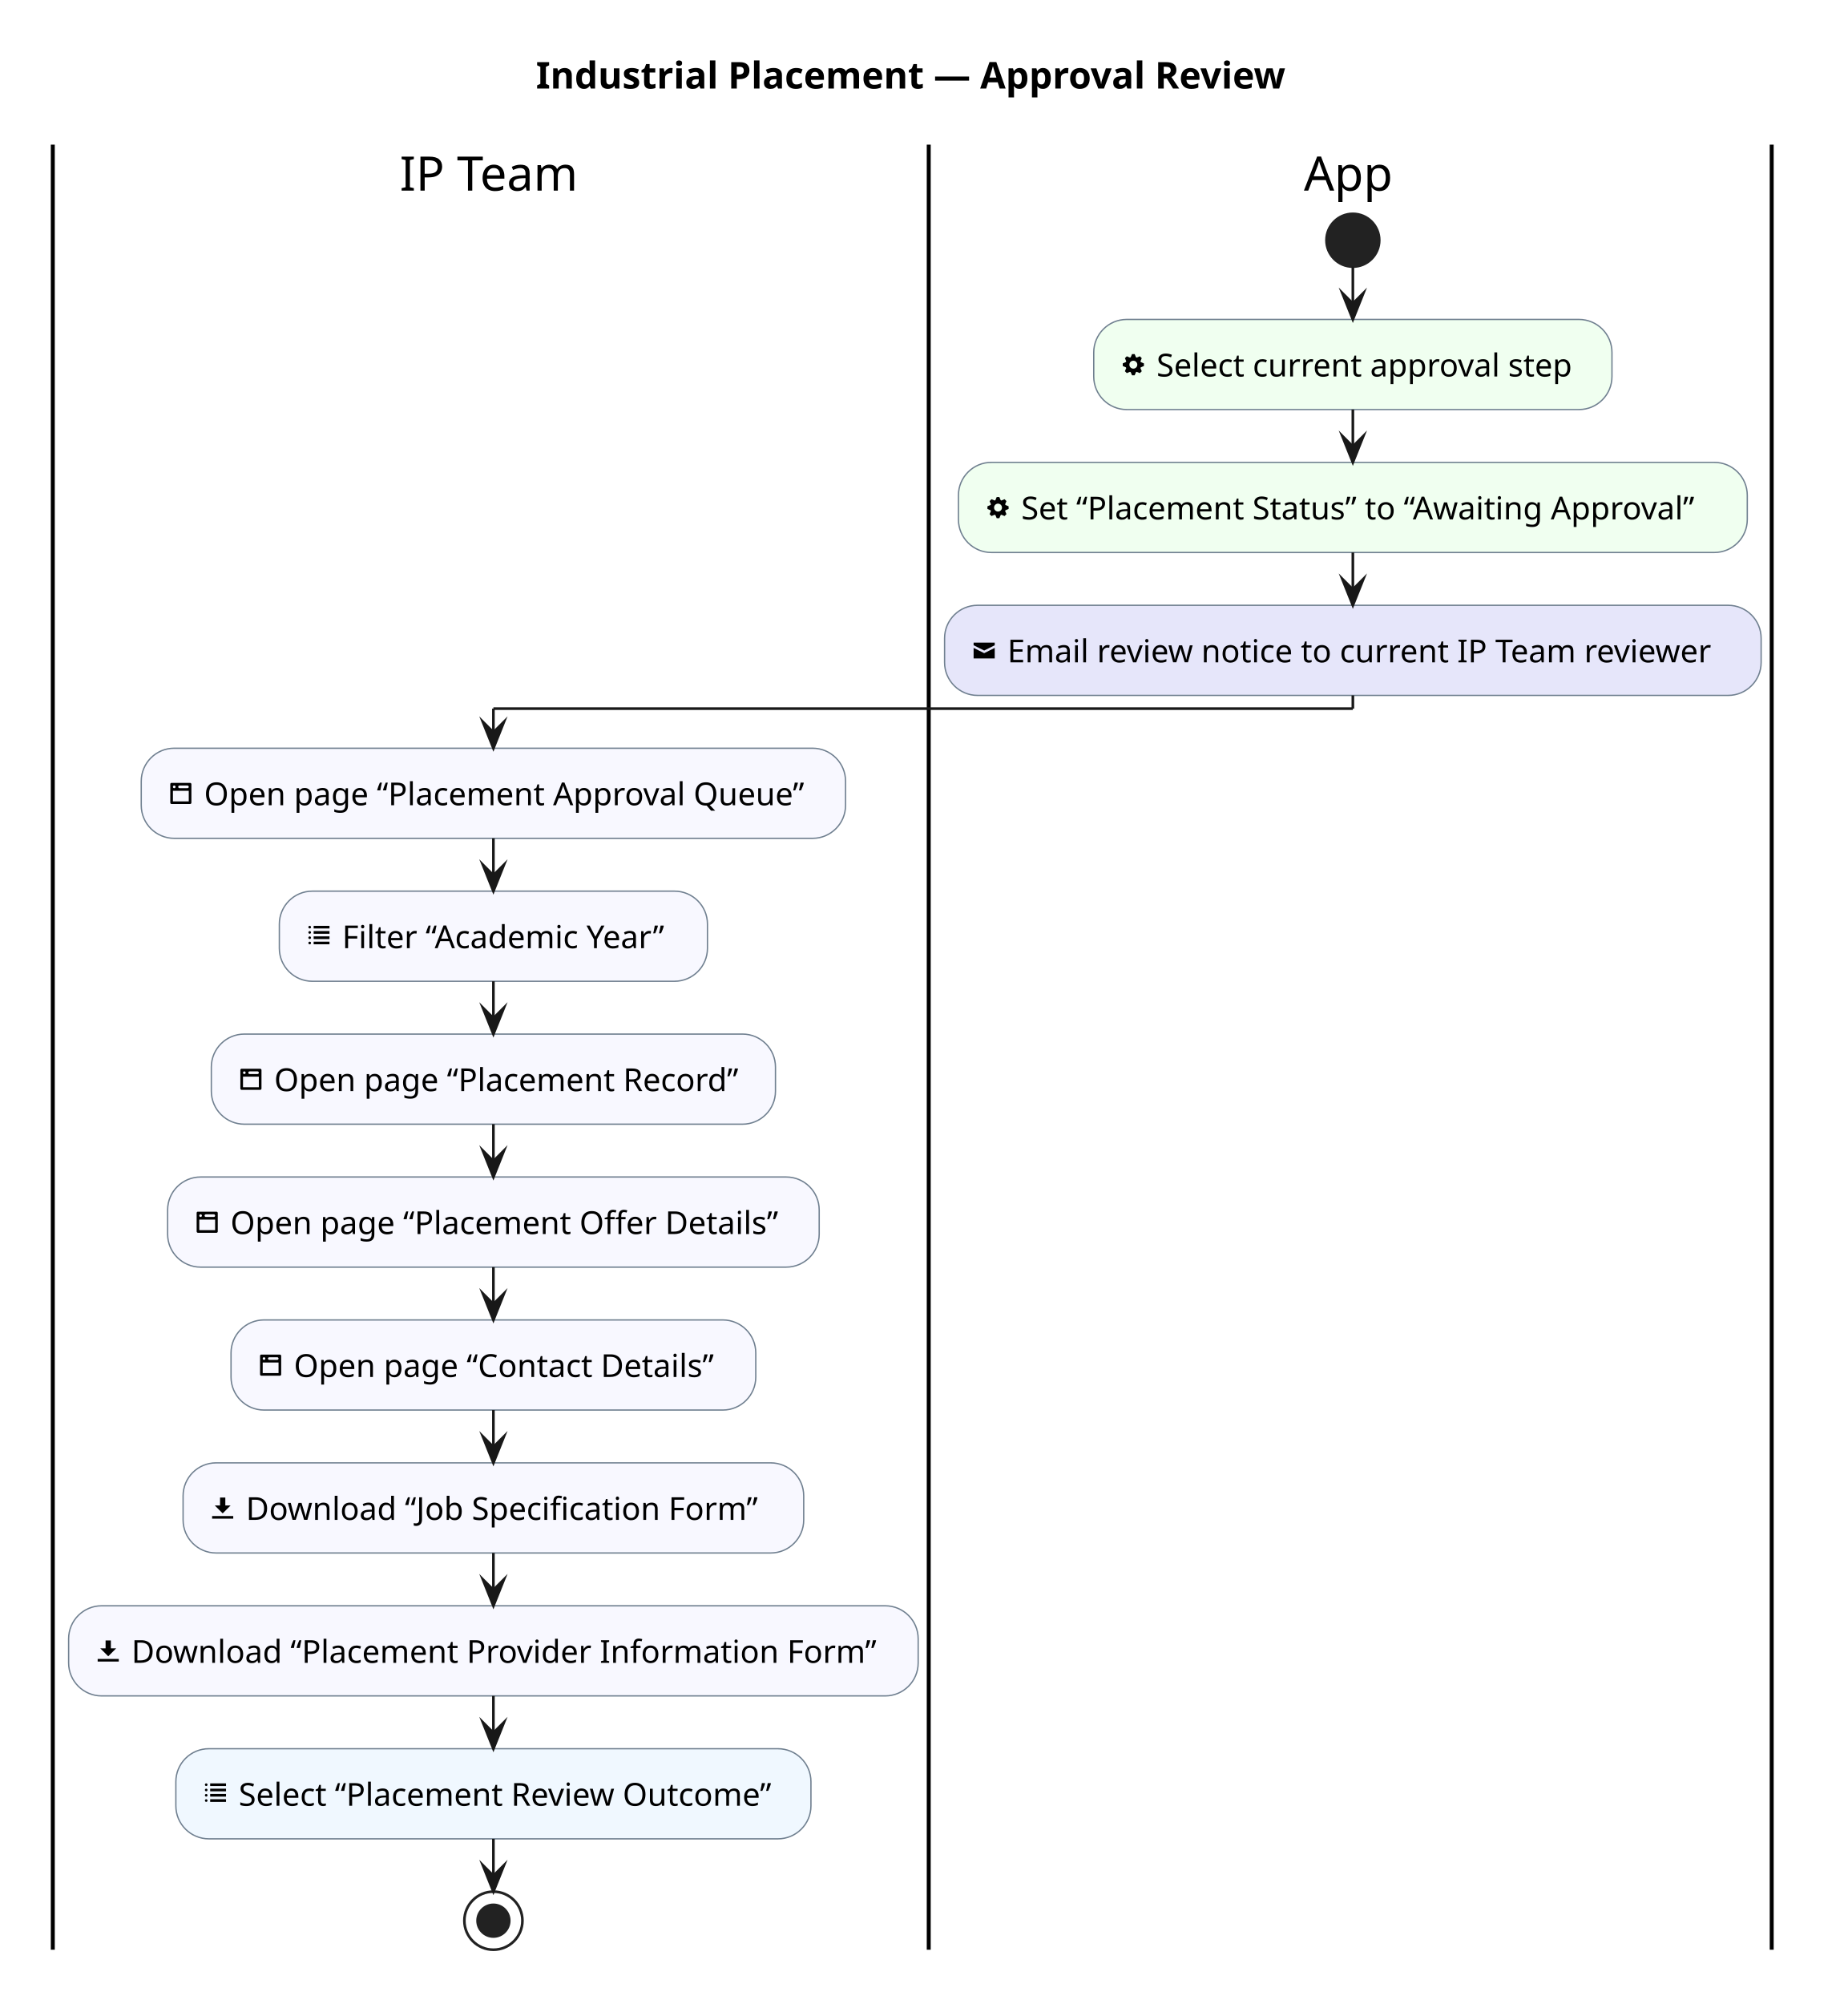
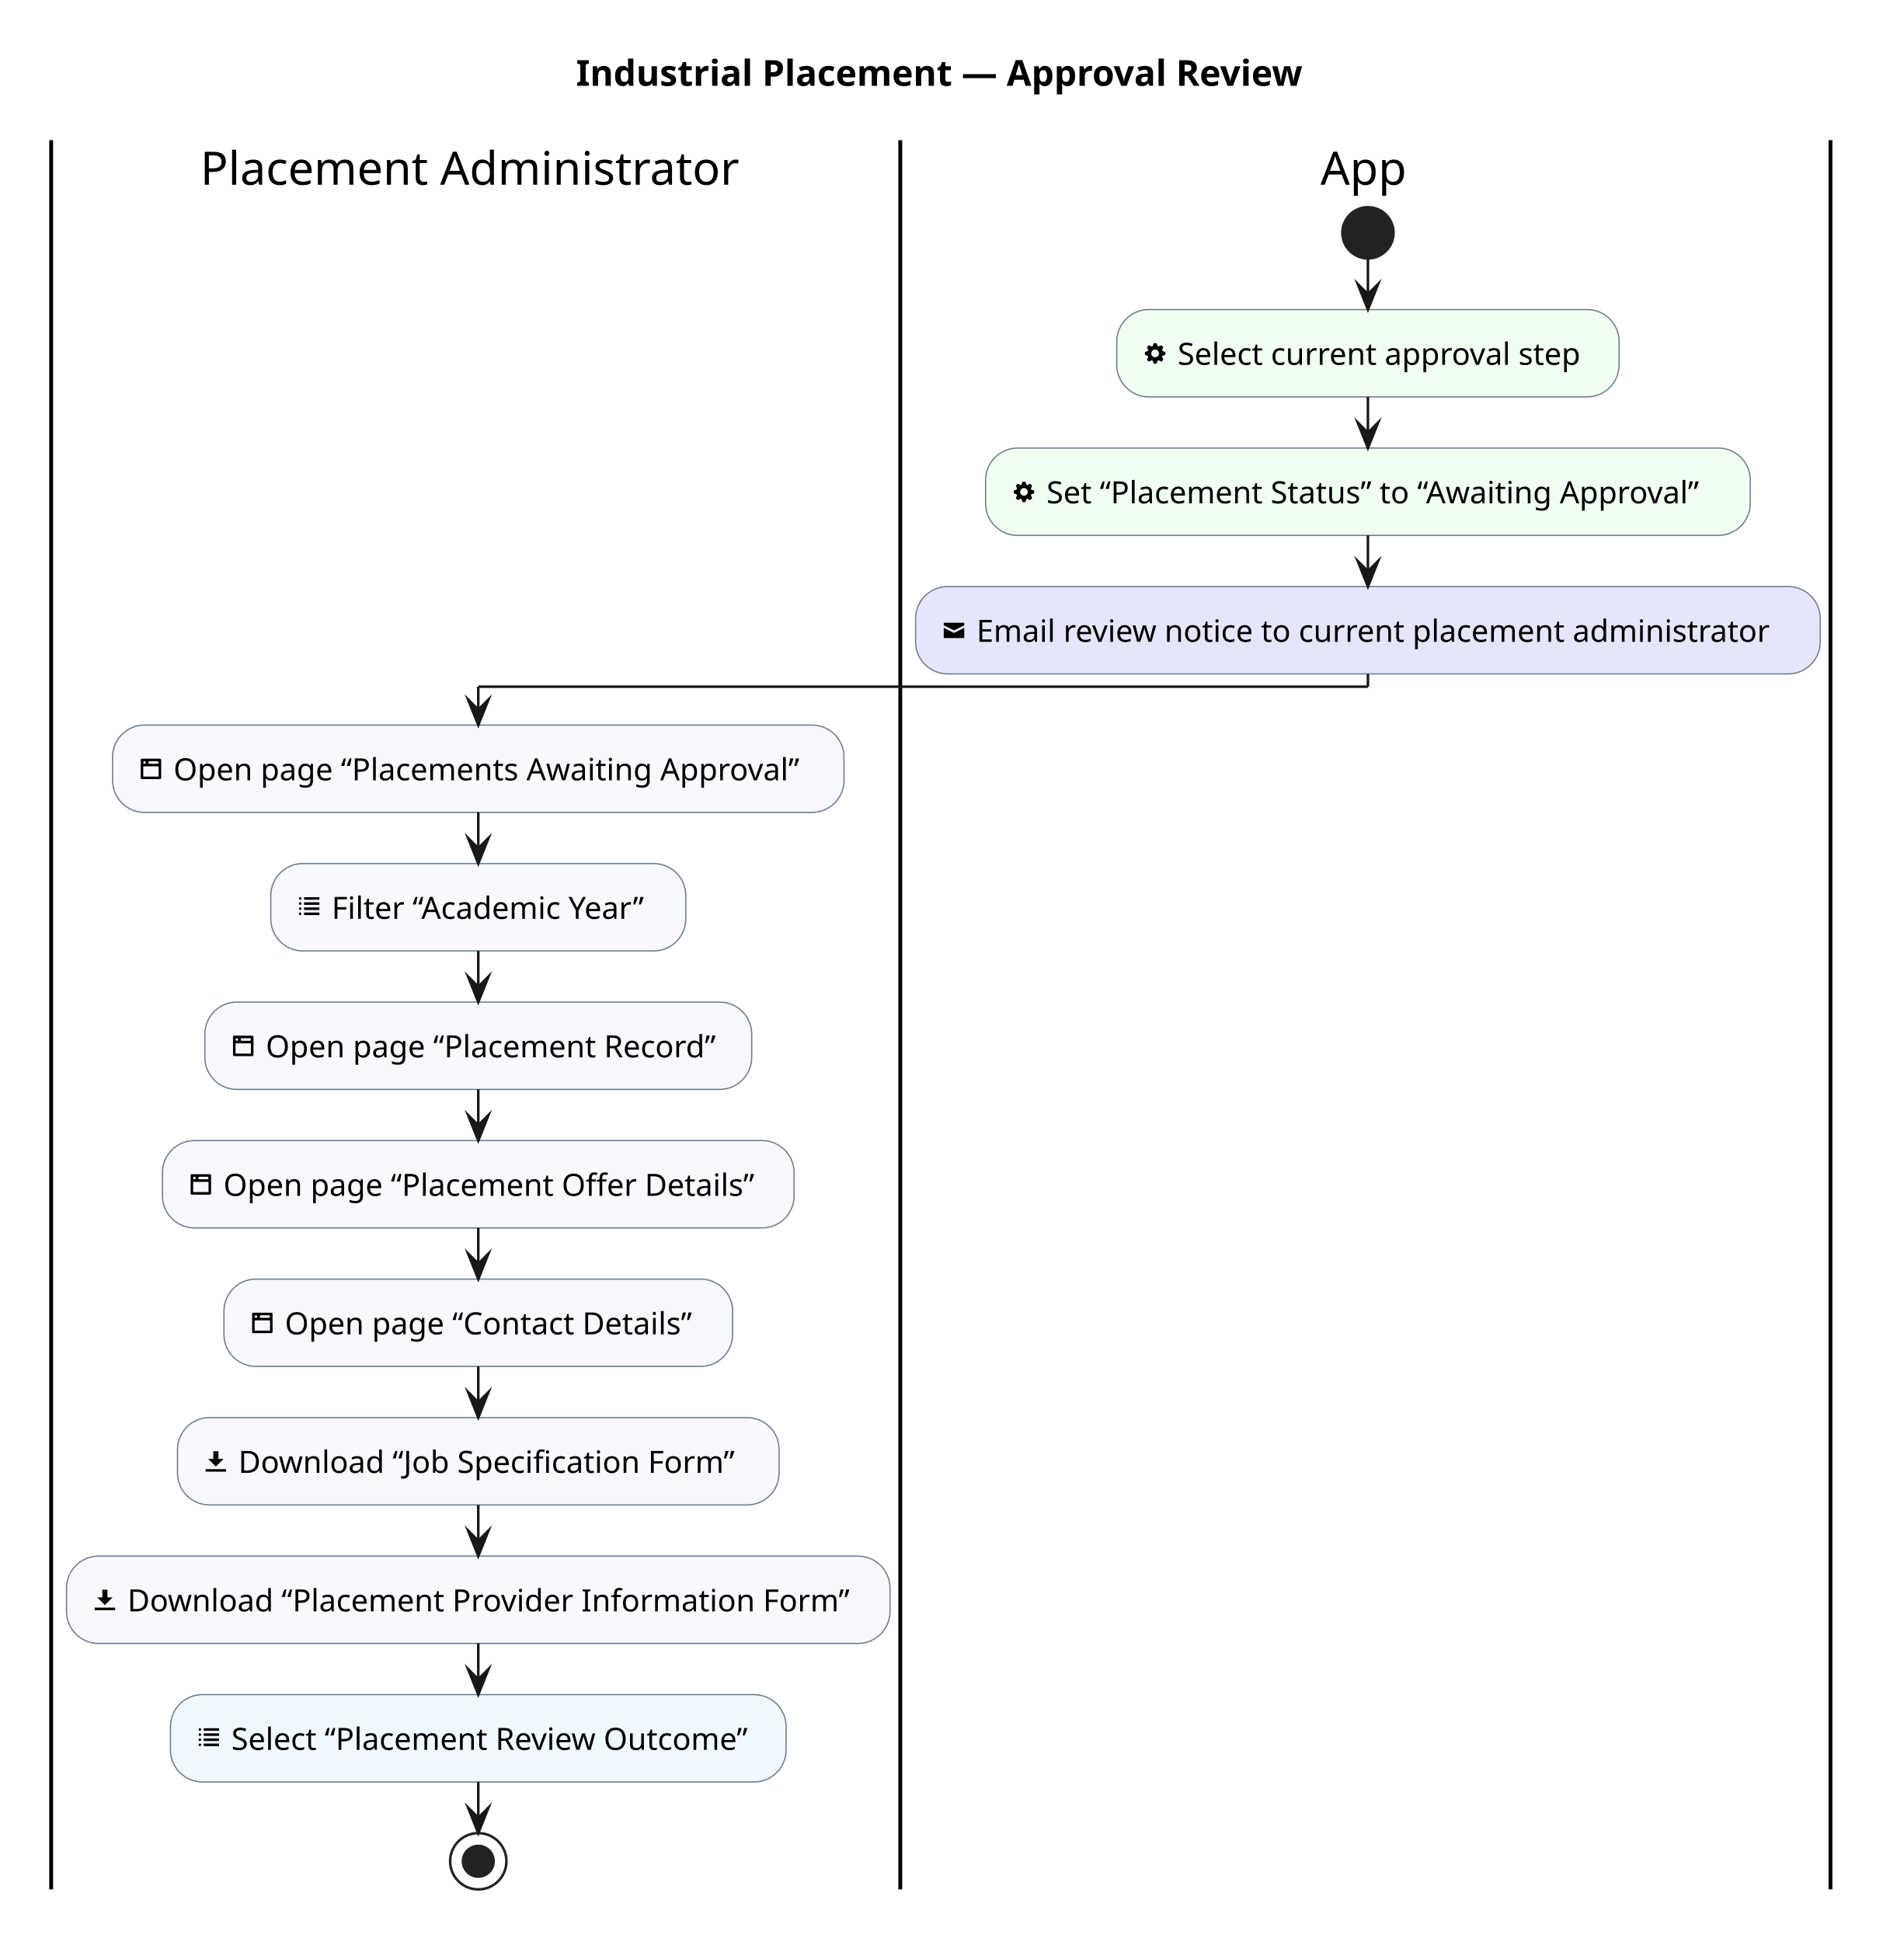
- <svg xmlns="http://www.w3.org/2000/svg" contentStyleType="text/css" data-diagram-type="ACTIVITY" height="759px" preserveAspectRatio="none" style="width:700px;height:759px;background:#FFFFFF;" version="1.1" viewBox="0 0 700 759" width="700px" zoomAndPan="magnify">
+ <svg xmlns="http://www.w3.org/2000/svg" contentStyleType="text/css" data-diagram-type="ACTIVITY" height="759px" preserveAspectRatio="none" style="width:744px;height:759px;background:#FFFFFF;" version="1.1" viewBox="0 0 744 759" width="744px" zoomAndPan="magnify">
  <defs />
  <g>
    <g class="title" data-source-line="2">
-       <text fill="#000000" font-family="sans-serif" font-size="14" font-weight="700" lengthAdjust="spacing" textLength="291.983" x="203.03" y="33.535">Industrial Placement — Approval Review</text>
+       <text fill="#000000" font-family="sans-serif" font-size="14" font-weight="700" lengthAdjust="spacing" textLength="291.983" x="225.125" y="33.535">Industrial Placement — Approval Review</text>
    </g>
-     <rect fill="none" height="21.199" style="stroke:none;stroke-width:1;" width="653.043" x="20" y="54.785" />
-     <rect fill="#F8F8FF" height="34.133" rx="12.5" ry="12.5" style="stroke:#708090;stroke-width:0.5;" width="266.824" x="53.51" y="283.383" />
-     <path d="M64.85,296.516 A0.5,0.5 0 0 0 64.51,297.016 L64.51,304.016 A0.5,0.5 0 0 0 65.01,304.516 L72.01,304.516 A0.5,0.5 0 0 0 72.51,304.016 L72.51,297.016 A0.5,0.5 0 0 0 72.01,296.516 L65.01,296.516 A0.5,0.5 0 0 0 64.92,296.516 A0.5,0.5 0 0 0 64.86,296.516 M66.01,297.516 C66.29,297.516 66.51,297.736 66.51,298.016 C66.51,298.296 66.29,298.516 66.01,298.516 C65.73,298.516 65.51,298.296 65.51,298.016 C65.51,297.736 65.73,297.516 66.01,297.516 M68.01,297.516 L71.01,297.516 C71.29,297.516 71.51,297.736 71.51,298.016 C71.51,298.296 71.29,298.516 71.01,298.516 L68.01,298.516 C67.73,298.516 67.51,298.296 67.51,298.016 C67.51,297.736 67.73,297.516 68.01,297.516 M65.51,299.516 L71.51,299.516 L71.51,303.516 L65.51,303.516 L65.51,299.516" fill="#000000" />
-     <text fill="#000000" font-family="sans-serif" font-size="12" lengthAdjust="spacing" textLength="233.027" x="77.307" y="304.984">Open page “Placement Approval Queue”</text>
+     <rect fill="none" height="21.199" style="stroke:none;stroke-width:1;" width="697.234" x="20" y="54.785" />
+     <rect fill="#F8F8FF" height="34.133" rx="12.5" ry="12.5" style="stroke:#708090;stroke-width:0.5;" width="285.861" x="43.991" y="283.383" />
+     <path d="M55.331,296.516 A0.5,0.5 0 0 0 54.991,297.016 L54.991,304.016 A0.5,0.5 0 0 0 55.491,304.516 L62.491,304.516 A0.5,0.5 0 0 0 62.991,304.016 L62.991,297.016 A0.5,0.5 0 0 0 62.491,296.516 L55.491,296.516 A0.5,0.5 0 0 0 55.401,296.516 A0.5,0.5 0 0 0 55.341,296.516 M56.491,297.516 C56.771,297.516 56.991,297.736 56.991,298.016 C56.991,298.296 56.771,298.516 56.491,298.516 C56.211,298.516 55.991,298.296 55.991,298.016 C55.991,297.736 56.211,297.516 56.491,297.516 M58.491,297.516 L61.491,297.516 C61.771,297.516 61.991,297.736 61.991,298.016 C61.991,298.296 61.771,298.516 61.491,298.516 L58.491,298.516 C58.211,298.516 57.991,298.296 57.991,298.016 C57.991,297.736 58.211,297.516 58.491,297.516 M55.991,299.516 L61.991,299.516 L61.991,303.516 L55.991,303.516 L55.991,299.516" fill="#000000" />
+     <text fill="#000000" font-family="sans-serif" font-size="12" lengthAdjust="spacing" textLength="252.065" x="67.788" y="304.984">Open page “Placements Awaiting Approval”</text>
    <rect fill="#F8F8FF" height="34.133" rx="12.5" ry="12.5" style="stroke:#708090;stroke-width:0.5;" width="162.193" x="105.825" y="337.516" />
    <path d="M117.325,350.648 C117.045,350.648 116.825,350.868 116.825,351.148 C116.825,351.428 117.045,351.648 117.325,351.648 C117.605,351.648 117.825,351.428 117.825,351.148 C117.825,350.868 117.605,350.648 117.325,350.648 M118.825,350.648 L118.825,351.648 L124.825,351.648 L124.825,350.648 L118.825,350.648 M117.325,352.648 C117.045,352.648 116.825,352.868 116.825,353.148 C116.825,353.428 117.045,353.648 117.325,353.648 C117.605,353.648 117.825,353.428 117.825,353.148 C117.825,352.868 117.605,352.648 117.325,352.648 M118.825,352.648 L118.825,353.648 L124.825,353.648 L124.825,352.648 L118.825,352.648 M117.325,354.648 C117.045,354.648 116.825,354.868 116.825,355.148 C116.825,355.428 117.045,355.648 117.325,355.648 C117.605,355.648 117.825,355.428 117.825,355.148 C117.825,354.868 117.605,354.648 117.325,354.648 M118.825,354.648 L118.825,355.648 L124.825,355.648 L124.825,354.648 L118.825,354.648 M117.325,356.648 C117.045,356.648 116.825,356.868 116.825,357.148 C116.825,357.428 117.045,357.648 117.325,357.648 C117.605,357.648 117.825,357.428 117.825,357.148 C117.825,356.868 117.605,356.648 117.325,356.648 M118.825,356.648 L118.825,357.648 L124.825,357.648 L124.825,356.648 L118.825,356.648" fill="#000000" />
    <text fill="#000000" font-family="sans-serif" font-size="12" lengthAdjust="spacing" textLength="128.397" x="129.622" y="359.117">Filter “Academic Year”</text>
    <rect fill="#F8F8FF" height="34.133" rx="12.5" ry="12.5" style="stroke:#708090;stroke-width:0.5;" width="213.721" x="80.061" y="391.648" />
    <path d="M91.401,404.781 A0.5,0.5 0 0 0 91.061,405.281 L91.061,412.281 A0.5,0.5 0 0 0 91.561,412.781 L98.561,412.781 A0.5,0.5 0 0 0 99.061,412.281 L99.061,405.281 A0.5,0.5 0 0 0 98.561,404.781 L91.561,404.781 A0.5,0.5 0 0 0 91.472,404.781 A0.5,0.5 0 0 0 91.412,404.781 M92.561,405.781 C92.841,405.781 93.061,406.001 93.061,406.281 C93.061,406.561 92.841,406.781 92.561,406.781 C92.281,406.781 92.061,406.561 92.061,406.281 C92.061,406.001 92.281,405.781 92.561,405.781 M94.561,405.781 L97.561,405.781 C97.841,405.781 98.061,406.001 98.061,406.281 C98.061,406.561 97.841,406.781 97.561,406.781 L94.561,406.781 C94.281,406.781 94.061,406.561 94.061,406.281 C94.061,406.001 94.281,405.781 94.561,405.781 M92.061,407.781 L98.061,407.781 L98.061,411.781 L92.061,411.781 L92.061,407.781" fill="#000000" />
    <text fill="#000000" font-family="sans-serif" font-size="12" lengthAdjust="spacing" textLength="179.924" x="103.858" y="413.25">Open page “Placement Record”</text>
    <rect fill="#F8F8FF" height="34.133" rx="12.5" ry="12.5" style="stroke:#708090;stroke-width:0.5;" width="246.85" x="63.497" y="445.781" />
    <path d="M74.837,458.914 A0.5,0.5 0 0 0 74.497,459.414 L74.497,466.414 A0.5,0.5 0 0 0 74.997,466.914 L81.997,466.914 A0.5,0.5 0 0 0 82.497,466.414 L82.497,459.414 A0.5,0.5 0 0 0 81.997,458.914 L74.997,458.914 A0.5,0.5 0 0 0 74.907,458.914 A0.5,0.5 0 0 0 74.847,458.914 M75.997,459.914 C76.277,459.914 76.497,460.134 76.497,460.414 C76.497,460.694 76.277,460.914 75.997,460.914 C75.717,460.914 75.497,460.694 75.497,460.414 C75.497,460.134 75.717,459.914 75.997,459.914 M77.997,459.914 L80.997,459.914 C81.277,459.914 81.497,460.134 81.497,460.414 C81.497,460.694 81.277,460.914 80.997,460.914 L77.997,460.914 C77.717,460.914 77.497,460.694 77.497,460.414 C77.497,460.134 77.717,459.914 77.997,459.914 M75.497,461.914 L81.497,461.914 L81.497,465.914 L75.497,465.914 L75.497,461.914" fill="#000000" />
    <text fill="#000000" font-family="sans-serif" font-size="12" lengthAdjust="spacing" textLength="213.053" x="87.294" y="467.383">Open page “Placement Offer Details”</text>
    <rect fill="#F8F8FF" height="34.133" rx="12.5" ry="12.5" style="stroke:#708090;stroke-width:0.5;" width="198.797" x="87.523" y="499.914" />
    <path d="M98.863,513.047 A0.5,0.5 0 0 0 98.523,513.547 L98.523,520.547 A0.5,0.5 0 0 0 99.023,521.047 L106.023,521.047 A0.5,0.5 0 0 0 106.523,520.547 L106.523,513.547 A0.5,0.5 0 0 0 106.023,513.047 L99.023,513.047 A0.5,0.5 0 0 0 98.933,513.047 A0.5,0.5 0 0 0 98.873,513.047 M100.023,514.047 C100.303,514.047 100.523,514.267 100.523,514.547 C100.523,514.827 100.303,515.047 100.023,515.047 C99.743,515.047 99.523,514.827 99.523,514.547 C99.523,514.267 99.743,514.047 100.023,514.047 M102.023,514.047 L105.023,514.047 C105.303,514.047 105.523,514.267 105.523,514.547 C105.523,514.827 105.303,515.047 105.023,515.047 L102.023,515.047 C101.743,515.047 101.523,514.827 101.523,514.547 C101.523,514.267 101.743,514.047 102.023,514.047 M99.523,516.047 L105.523,516.047 L105.523,520.047 L99.523,520.047 L99.523,516.047" fill="#000000" />
    <text fill="#000000" font-family="sans-serif" font-size="12" lengthAdjust="spacing" textLength="165" x="111.32" y="521.516">Open page “Contact Details”</text>
    <rect fill="#F8F8FF" height="34.133" rx="12.5" ry="12.5" style="stroke:#708090;stroke-width:0.5;" width="235.119" x="69.362" y="554.047" />
    <path d="M83.362,567.18 L83.362,570.18 L81.362,570.18 L84.362,573.18 L87.362,570.18 L85.362,570.18 L85.362,567.18 L83.362,567.18 M80.362,574.18 L80.362,575.18 L88.362,575.18 L88.362,574.18 L80.362,574.18" fill="#000000" />
    <text fill="#000000" font-family="sans-serif" font-size="12" lengthAdjust="spacing" textLength="201.322" x="93.159" y="575.648">Download “Job Specification Form”</text>
    <rect fill="#F8F8FF" height="34.133" rx="12.5" ry="12.5" style="stroke:#708090;stroke-width:0.5;" width="321.844" x="26" y="608.18" />
    <path d="M40,621.312 L40,624.312 L38,624.312 L41,627.312 L44,624.312 L42,624.312 L42,621.312 L40,621.312 M37,628.312 L37,629.312 L45,629.312 L45,628.312 L37,628.312" fill="#000000" />
    <text fill="#000000" font-family="sans-serif" font-size="12" lengthAdjust="spacing" textLength="288.047" x="49.797" y="629.781">Download “Placement Provider Information Form”</text>
    <rect fill="#F0F8FF" height="34.133" rx="12.5" ry="12.5" style="stroke:#708090;stroke-width:0.5;" width="240.598" x="66.623" y="662.312" />
    <path d="M78.123,675.445 C77.843,675.445 77.623,675.665 77.623,675.945 C77.623,676.225 77.843,676.445 78.123,676.445 C78.403,676.445 78.623,676.225 78.623,675.945 C78.623,675.665 78.403,675.445 78.123,675.445 M79.623,675.445 L79.623,676.445 L85.623,676.445 L85.623,675.445 L79.623,675.445 M78.123,677.445 C77.843,677.445 77.623,677.665 77.623,677.945 C77.623,678.225 77.843,678.445 78.123,678.445 C78.403,678.445 78.623,678.225 78.623,677.945 C78.623,677.665 78.403,677.445 78.123,677.445 M79.623,677.445 L79.623,678.445 L85.623,678.445 L85.623,677.445 L79.623,677.445 M78.123,679.445 C77.843,679.445 77.623,679.665 77.623,679.945 C77.623,680.225 77.843,680.445 78.123,680.445 C78.403,680.445 78.623,680.225 78.623,679.945 C78.623,679.665 78.403,679.445 78.123,679.445 M79.623,679.445 L79.623,680.445 L85.623,680.445 L85.623,679.445 L79.623,679.445 M78.123,681.445 C77.843,681.445 77.623,681.665 77.623,681.945 C77.623,682.225 77.843,682.445 78.123,682.445 C78.403,682.445 78.623,682.225 78.623,681.945 C78.623,681.665 78.403,681.445 78.123,681.445 M79.623,681.445 L79.623,682.445 L85.623,682.445 L85.623,681.445 L79.623,681.445" fill="#000000" />
    <text fill="#000000" font-family="sans-serif" font-size="12" lengthAdjust="spacing" textLength="206.801" x="90.42" y="683.914">Select “Placement Review Outcome”</text>
    <ellipse cx="186.922" cy="727.445" fill="none" rx="11" ry="11" style="stroke:#222222;stroke-width:1;" />
    <ellipse cx="186.922" cy="727.445" fill="#222222" rx="6" ry="6" style="stroke:#222222;stroke-width:1;" />
    <line style="stroke:#000000;stroke-width:1.5;" x1="20" x2="20" y1="54.785" y2="738.445" />
-     <ellipse cx="512.519" cy="90.984" fill="#222222" rx="10" ry="10" style="stroke:#222222;stroke-width:1;" />
-     <rect fill="#F0FFF0" height="34.133" rx="12.5" ry="12.5" style="stroke:#708090;stroke-width:0.5;" width="196.324" x="414.357" y="120.984" />
-     <path d="M428.857,134.117 L428.357,135.307 C428.257,135.337 428.167,135.387 428.077,135.437 L426.887,134.937 L426.167,135.657 L426.667,136.847 C426.617,136.947 426.577,137.027 426.537,137.127 L425.347,137.627 L425.347,138.627 L426.537,139.127 C426.577,139.227 426.617,139.307 426.667,139.407 L426.167,140.597 L426.887,141.317 L428.077,140.817 C428.167,140.857 428.257,140.907 428.357,140.947 L428.857,142.137 L429.857,142.137 L430.357,140.947 C430.447,140.907 430.547,140.867 430.637,140.817 L431.827,141.317 L432.547,140.597 L432.047,139.407 C432.087,139.317 432.137,139.217 432.177,139.127 L433.367,138.627 L433.367,137.627 L432.177,137.127 C432.147,137.037 432.097,136.937 432.047,136.847 L432.547,135.657 L431.827,134.937 L430.637,135.437 C430.547,135.397 430.447,135.347 430.357,135.307 L429.857,134.117 L428.857,134.117 M429.357,136.617 C430.187,136.617 430.857,137.287 430.857,138.117 C430.857,138.947 430.187,139.617 429.357,139.617 C428.527,139.617 427.857,138.947 427.857,138.117 C427.857,137.287 428.527,136.617 429.357,136.617" fill="#000000" />
-     <text fill="#000000" font-family="sans-serif" font-size="12" lengthAdjust="spacing" textLength="162.527" x="438.154" y="142.586">Select current approval step</text>
-     <rect fill="#F0FFF0" height="34.133" rx="12.5" ry="12.5" style="stroke:#708090;stroke-width:0.5;" width="298.852" x="363.094" y="175.117" />
-     <path d="M377.594,188.25 L377.094,189.44 C376.994,189.47 376.904,189.52 376.814,189.57 L375.624,189.07 L374.904,189.79 L375.404,190.98 C375.354,191.08 375.314,191.16 375.274,191.26 L374.084,191.76 L374.084,192.76 L375.274,193.26 C375.314,193.36 375.354,193.44 375.404,193.54 L374.904,194.73 L375.624,195.45 L376.814,194.95 C376.904,194.99 376.994,195.04 377.094,195.08 L377.594,196.27 L378.594,196.27 L379.094,195.08 C379.184,195.04 379.284,195 379.374,194.95 L380.564,195.45 L381.284,194.73 L380.784,193.54 C380.824,193.45 380.874,193.35 380.914,193.26 L382.104,192.76 L382.104,191.76 L380.914,191.26 C380.884,191.17 380.834,191.07 380.784,190.98 L381.284,189.79 L380.564,189.07 L379.374,189.57 C379.284,189.53 379.184,189.48 379.094,189.44 L378.594,188.25 L377.594,188.25 M378.094,190.75 C378.924,190.75 379.594,191.42 379.594,192.25 C379.594,193.08 378.924,193.75 378.094,193.75 C377.264,193.75 376.594,193.08 376.594,192.25 C376.594,191.42 377.264,190.75 378.094,190.75" fill="#000000" />
-     <text fill="#000000" font-family="sans-serif" font-size="12" lengthAdjust="spacing" textLength="265.055" x="386.891" y="196.719">Set “Placement Status” to “Awaiting Approval”</text>
-     <rect fill="#E6E6FA" height="34.133" rx="12.5" ry="12.5" style="stroke:#708090;stroke-width:0.5;" width="309.352" x="357.844" y="229.25" />
+     <ellipse cx="534.615" cy="90.984" fill="#222222" rx="10" ry="10" style="stroke:#222222;stroke-width:1;" />
+     <rect fill="#F0FFF0" height="34.133" rx="12.5" ry="12.5" style="stroke:#708090;stroke-width:0.5;" width="196.324" x="436.453" y="120.984" />
+     <path d="M450.953,134.117 L450.453,135.307 C450.353,135.337 450.263,135.387 450.173,135.437 L448.983,134.937 L448.263,135.657 L448.763,136.847 C448.713,136.947 448.673,137.027 448.633,137.127 L447.443,137.627 L447.443,138.627 L448.633,139.127 C448.673,139.227 448.713,139.307 448.763,139.407 L448.263,140.597 L448.983,141.317 L450.173,140.817 C450.263,140.857 450.353,140.907 450.453,140.947 L450.953,142.137 L451.953,142.137 L452.453,140.947 C452.543,140.907 452.643,140.867 452.733,140.817 L453.923,141.317 L454.643,140.597 L454.143,139.407 C454.183,139.317 454.233,139.217 454.273,139.127 L455.463,138.627 L455.463,137.627 L454.273,137.127 C454.243,137.037 454.193,136.937 454.143,136.847 L454.643,135.657 L453.923,134.937 L452.733,135.437 C452.643,135.397 452.543,135.347 452.453,135.307 L451.953,134.117 L450.953,134.117 M451.453,136.617 C452.283,136.617 452.953,137.287 452.953,138.117 C452.953,138.947 452.283,139.617 451.453,139.617 C450.623,139.617 449.953,138.947 449.953,138.117 C449.953,137.287 450.623,136.617 451.453,136.617" fill="#000000" />
+     <text fill="#000000" font-family="sans-serif" font-size="12" lengthAdjust="spacing" textLength="162.527" x="460.25" y="142.586">Select current approval step</text>
+     <rect fill="#F0FFF0" height="34.133" rx="12.5" ry="12.5" style="stroke:#708090;stroke-width:0.5;" width="298.852" x="385.19" y="175.117" />
+     <path d="M399.69,188.25 L399.19,189.44 C399.089,189.47 399,189.52 398.909,189.57 L397.719,189.07 L397,189.79 L397.5,190.98 C397.45,191.08 397.409,191.16 397.37,191.26 L396.18,191.76 L396.18,192.76 L397.37,193.26 C397.409,193.36 397.45,193.44 397.5,193.54 L397,194.73 L397.719,195.45 L398.909,194.95 C399,194.99 399.089,195.04 399.19,195.08 L399.69,196.27 L400.69,196.27 L401.19,195.08 C401.279,195.04 401.38,195 401.469,194.95 L402.659,195.45 L403.38,194.73 L402.88,193.54 C402.92,193.45 402.969,193.35 403.01,193.26 L404.2,192.76 L404.2,191.76 L403.01,191.26 C402.979,191.17 402.93,191.07 402.88,190.98 L403.38,189.79 L402.659,189.07 L401.469,189.57 C401.38,189.53 401.279,189.48 401.19,189.44 L400.69,188.25 L399.69,188.25 M400.19,190.75 C401.019,190.75 401.69,191.42 401.69,192.25 C401.69,193.08 401.019,193.75 400.19,193.75 C399.36,193.75 398.69,193.08 398.69,192.25 C398.69,191.42 399.36,190.75 400.19,190.75" fill="#000000" />
+     <text fill="#000000" font-family="sans-serif" font-size="12" lengthAdjust="spacing" textLength="265.055" x="408.986" y="196.719">Set “Placement Status” to “Awaiting Approval”</text>
+     <rect fill="#E6E6FA" height="34.133" rx="12.5" ry="12.5" style="stroke:#708090;stroke-width:0.5;" width="353.543" x="357.844" y="229.25" />
    <path d="M368.844,243.383 L368.844,244.383 L372.844,246.383 L376.844,244.383 L376.844,243.383 L368.844,243.383 M368.844,245.383 L368.844,249.383 L376.844,249.383 L376.844,245.383 L372.844,247.383 L368.844,245.383" fill="#000000" />
-     <text fill="#000000" font-family="sans-serif" font-size="12" lengthAdjust="spacing" textLength="275.555" x="381.641" y="250.852">Email review notice to current IP Team reviewer</text>
+     <text fill="#000000" font-family="sans-serif" font-size="12" lengthAdjust="spacing" textLength="319.746" x="381.641" y="250.852">Email review notice to current placement administrator</text>
    <line style="stroke:#000000;stroke-width:1.5;" x1="351.844" x2="351.844" y1="54.785" y2="738.445" />
-     <line style="stroke:#000000;stroke-width:1.5;" x1="671.195" x2="671.195" y1="54.785" y2="738.445" />
+     <line style="stroke:#000000;stroke-width:1.5;" x1="715.387" x2="715.387" y1="54.785" y2="738.445" />
    <line style="stroke:#181818;stroke-width:1;" x1="186.922" x2="186.922" y1="317.516" y2="337.516" />
    <polygon fill="#181818" points="182.922,327.516,186.922,337.516,190.922,327.516,186.922,331.516" style="stroke:#181818;stroke-width:1;stroke-linejoin:miter;stroke-miterlimit:10;" />
    <line style="stroke:#181818;stroke-width:1;" x1="186.922" x2="186.922" y1="371.648" y2="391.648" />
    <polygon fill="#181818" points="182.922,381.648,186.922,391.648,190.922,381.648,186.922,385.648" style="stroke:#181818;stroke-width:1;stroke-linejoin:miter;stroke-miterlimit:10;" />
    <line style="stroke:#181818;stroke-width:1;" x1="186.922" x2="186.922" y1="425.781" y2="445.781" />
    <polygon fill="#181818" points="182.922,435.781,186.922,445.781,190.922,435.781,186.922,439.781" style="stroke:#181818;stroke-width:1;stroke-linejoin:miter;stroke-miterlimit:10;" />
    <line style="stroke:#181818;stroke-width:1;" x1="186.922" x2="186.922" y1="479.914" y2="499.914" />
    <polygon fill="#181818" points="182.922,489.914,186.922,499.914,190.922,489.914,186.922,493.914" style="stroke:#181818;stroke-width:1;stroke-linejoin:miter;stroke-miterlimit:10;" />
    <line style="stroke:#181818;stroke-width:1;" x1="186.922" x2="186.922" y1="534.047" y2="554.047" />
    <polygon fill="#181818" points="182.922,544.047,186.922,554.047,190.922,544.047,186.922,548.047" style="stroke:#181818;stroke-width:1;stroke-linejoin:miter;stroke-miterlimit:10;" />
    <line style="stroke:#181818;stroke-width:1;" x1="186.922" x2="186.922" y1="588.18" y2="608.18" />
    <polygon fill="#181818" points="182.922,598.18,186.922,608.18,190.922,598.18,186.922,602.18" style="stroke:#181818;stroke-width:1;stroke-linejoin:miter;stroke-miterlimit:10;" />
    <line style="stroke:#181818;stroke-width:1;" x1="186.922" x2="186.922" y1="642.312" y2="662.312" />
    <polygon fill="#181818" points="182.922,652.312,186.922,662.312,190.922,652.312,186.922,656.312" style="stroke:#181818;stroke-width:1;stroke-linejoin:miter;stroke-miterlimit:10;" />
    <line style="stroke:#181818;stroke-width:1;" x1="186.922" x2="186.922" y1="696.445" y2="716.445" />
    <polygon fill="#181818" points="182.922,706.445,186.922,716.445,190.922,706.445,186.922,710.445" style="stroke:#181818;stroke-width:1;stroke-linejoin:miter;stroke-miterlimit:10;" />
-     <line style="stroke:#181818;stroke-width:1;" x1="512.519" x2="512.519" y1="100.984" y2="120.984" />
-     <polygon fill="#181818" points="508.519,110.984,512.519,120.984,516.519,110.984,512.519,114.984" style="stroke:#181818;stroke-width:1;stroke-linejoin:miter;stroke-miterlimit:10;" />
-     <line style="stroke:#181818;stroke-width:1;" x1="512.519" x2="512.519" y1="155.117" y2="175.117" />
-     <polygon fill="#181818" points="508.519,165.117,512.519,175.117,516.519,165.117,512.519,169.117" style="stroke:#181818;stroke-width:1;stroke-linejoin:miter;stroke-miterlimit:10;" />
-     <line style="stroke:#181818;stroke-width:1;" x1="512.519" x2="512.519" y1="209.25" y2="229.25" />
-     <polygon fill="#181818" points="508.519,219.25,512.519,229.25,516.519,219.25,512.519,223.25" style="stroke:#181818;stroke-width:1;stroke-linejoin:miter;stroke-miterlimit:10;" />
-     <line style="stroke:#181818;stroke-width:1;" x1="512.519" x2="512.519" y1="263.383" y2="268.383" />
-     <line style="stroke:#181818;stroke-width:1;" x1="512.519" x2="186.922" y1="268.383" y2="268.383" />
+     <line style="stroke:#181818;stroke-width:1;" x1="534.615" x2="534.615" y1="100.984" y2="120.984" />
+     <polygon fill="#181818" points="530.615,110.984,534.615,120.984,538.615,110.984,534.615,114.984" style="stroke:#181818;stroke-width:1;stroke-linejoin:miter;stroke-miterlimit:10;" />
+     <line style="stroke:#181818;stroke-width:1;" x1="534.615" x2="534.615" y1="155.117" y2="175.117" />
+     <polygon fill="#181818" points="530.615,165.117,534.615,175.117,538.615,165.117,534.615,169.117" style="stroke:#181818;stroke-width:1;stroke-linejoin:miter;stroke-miterlimit:10;" />
+     <line style="stroke:#181818;stroke-width:1;" x1="534.615" x2="534.615" y1="209.25" y2="229.25" />
+     <polygon fill="#181818" points="530.615,219.25,534.615,229.25,538.615,219.25,534.615,223.25" style="stroke:#181818;stroke-width:1;stroke-linejoin:miter;stroke-miterlimit:10;" />
+     <line style="stroke:#181818;stroke-width:1;" x1="534.615" x2="534.615" y1="263.383" y2="268.383" />
+     <line style="stroke:#181818;stroke-width:1;" x1="534.615" x2="186.922" y1="268.383" y2="268.383" />
    <line style="stroke:#181818;stroke-width:1;" x1="186.922" x2="186.922" y1="268.383" y2="283.383" />
    <polygon fill="#181818" points="182.922,273.383,186.922,283.383,190.922,273.383,186.922,277.383" style="stroke:#181818;stroke-width:1;stroke-linejoin:miter;stroke-miterlimit:10;" />
-     <text fill="#000000" font-family="sans-serif" font-size="18" lengthAdjust="spacing" textLength="68.985" x="151.429" y="72.188">IP Team</text>
-     <text fill="#000000" font-family="sans-serif" font-size="18" lengthAdjust="spacing" textLength="35.077" x="493.981" y="72.188">App</text>
+     <text fill="#000000" font-family="sans-serif" font-size="18" lengthAdjust="spacing" textLength="215.27" x="78.287" y="72.188">Placement Administrator</text>
+     <text fill="#000000" font-family="sans-serif" font-size="18" lengthAdjust="spacing" textLength="35.077" x="516.077" y="72.188">App</text>
  </g>
</svg>
